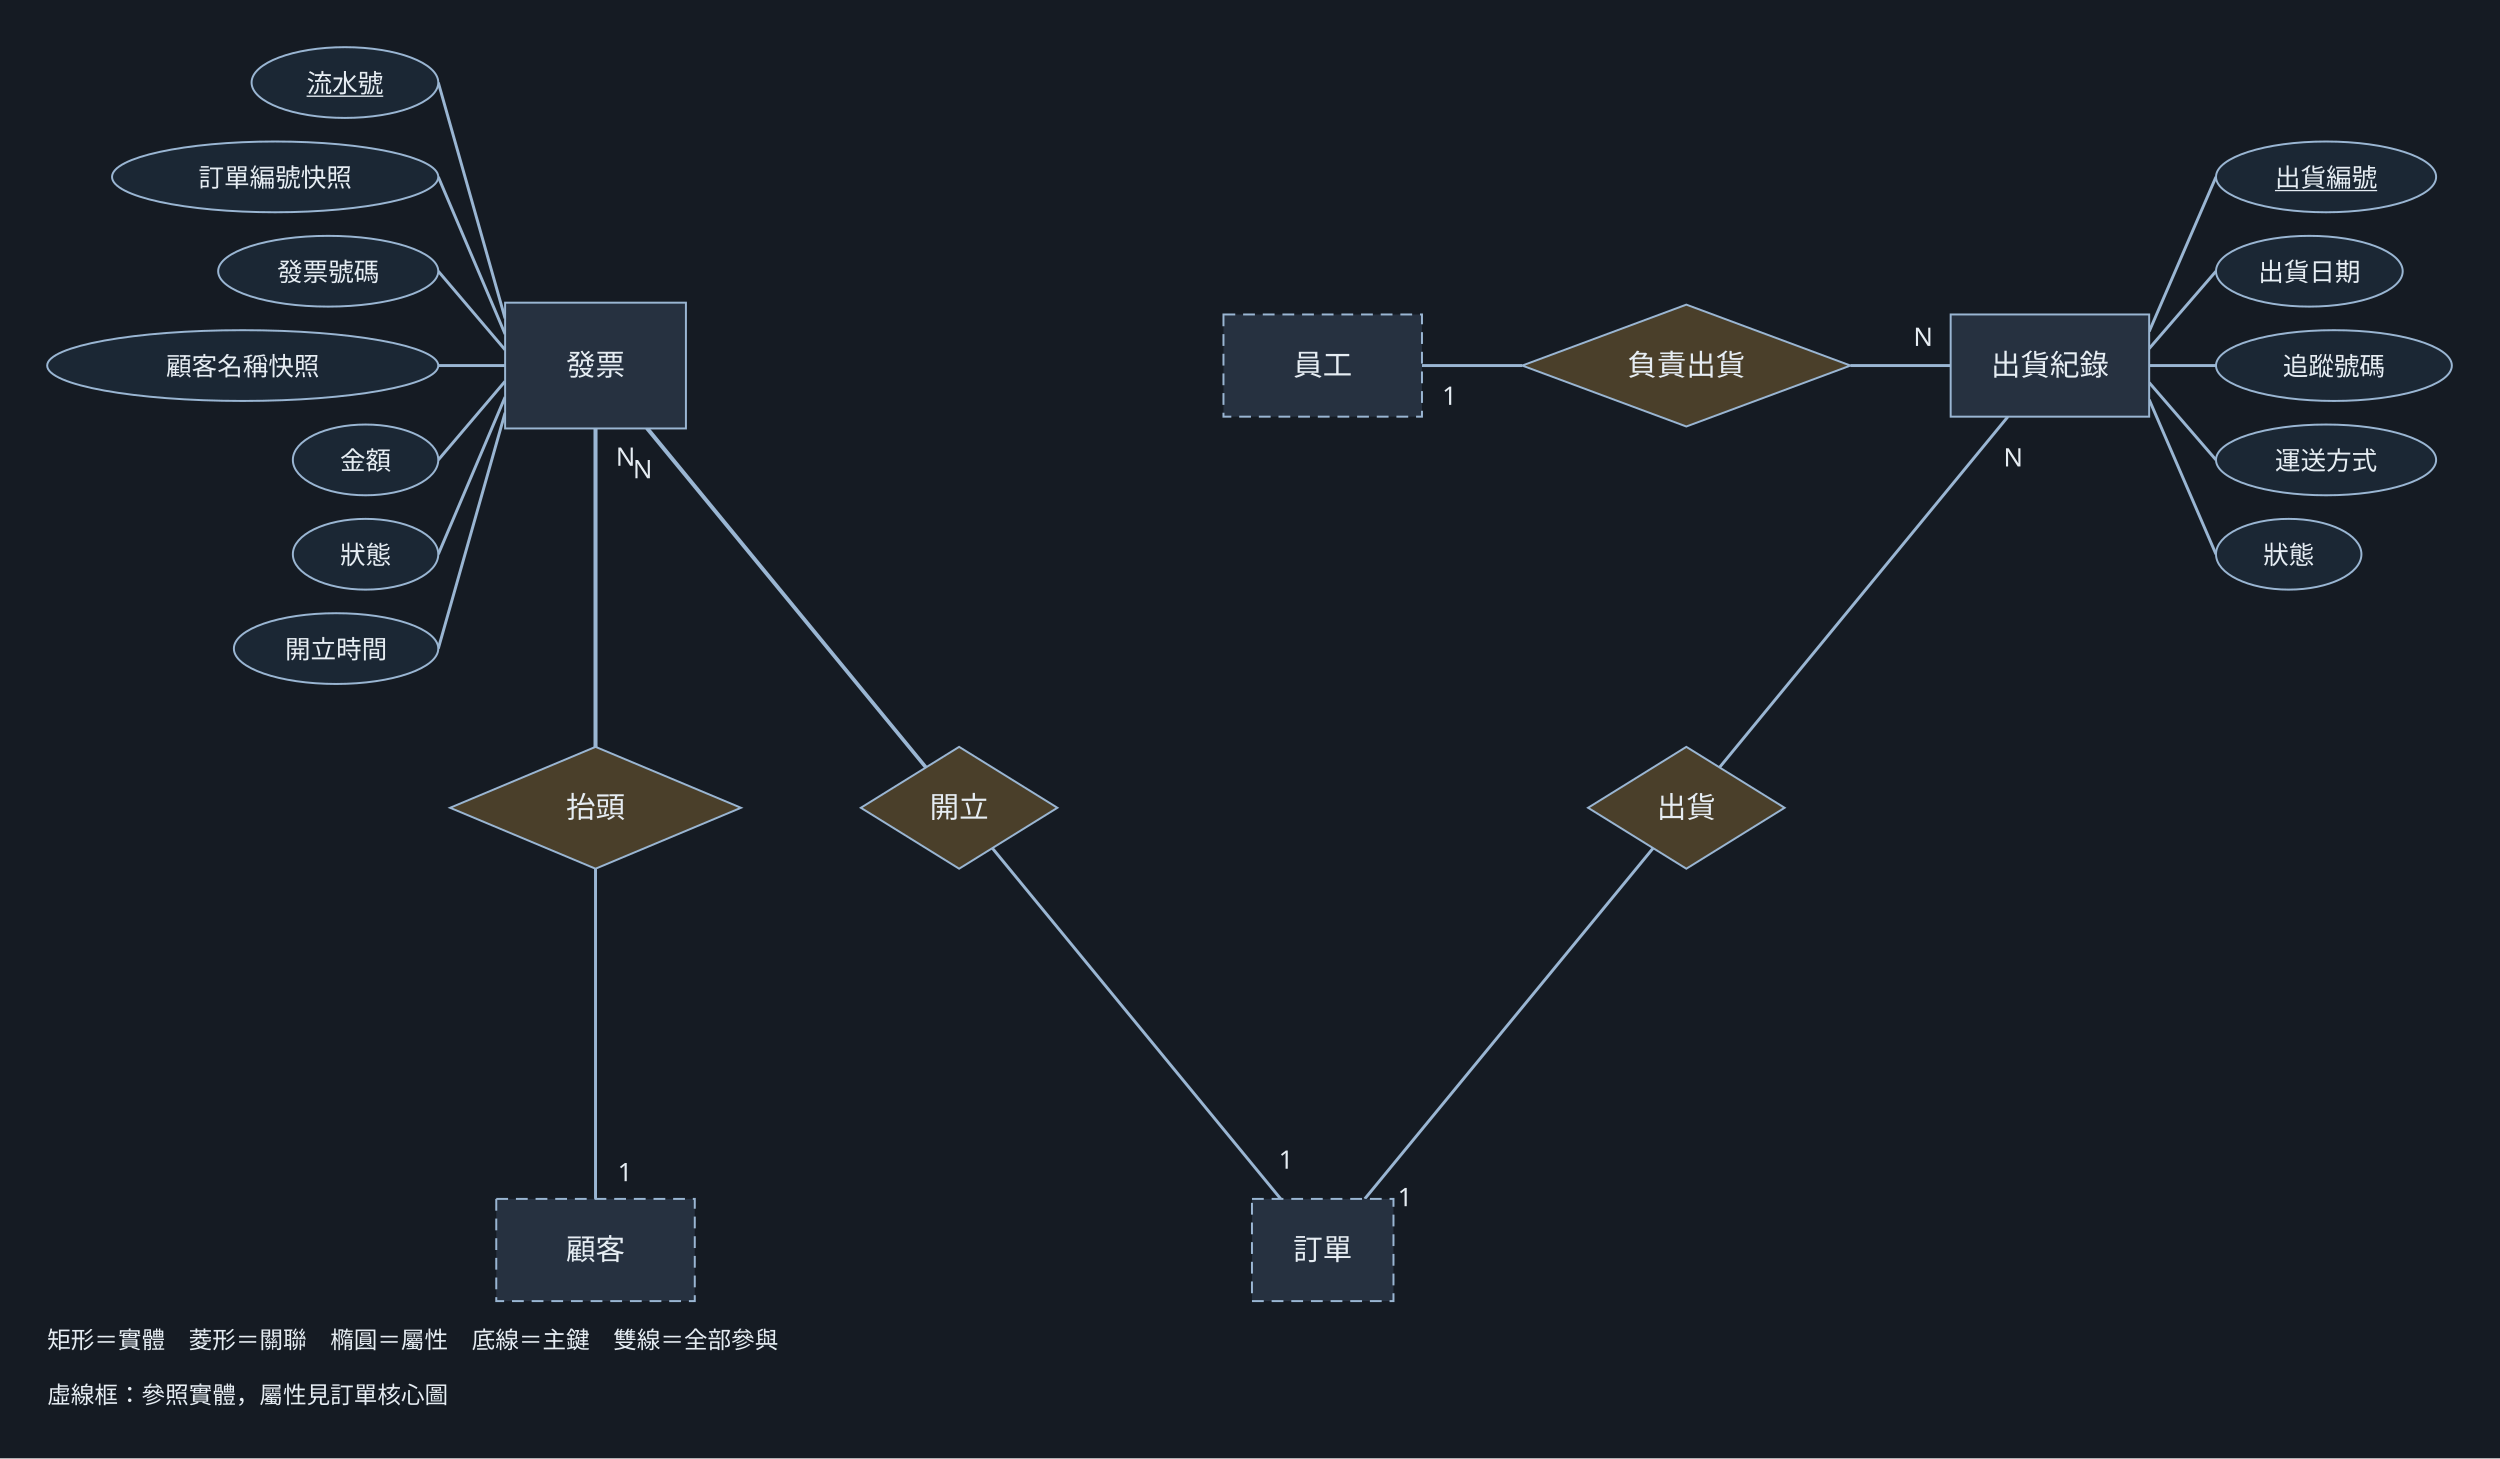
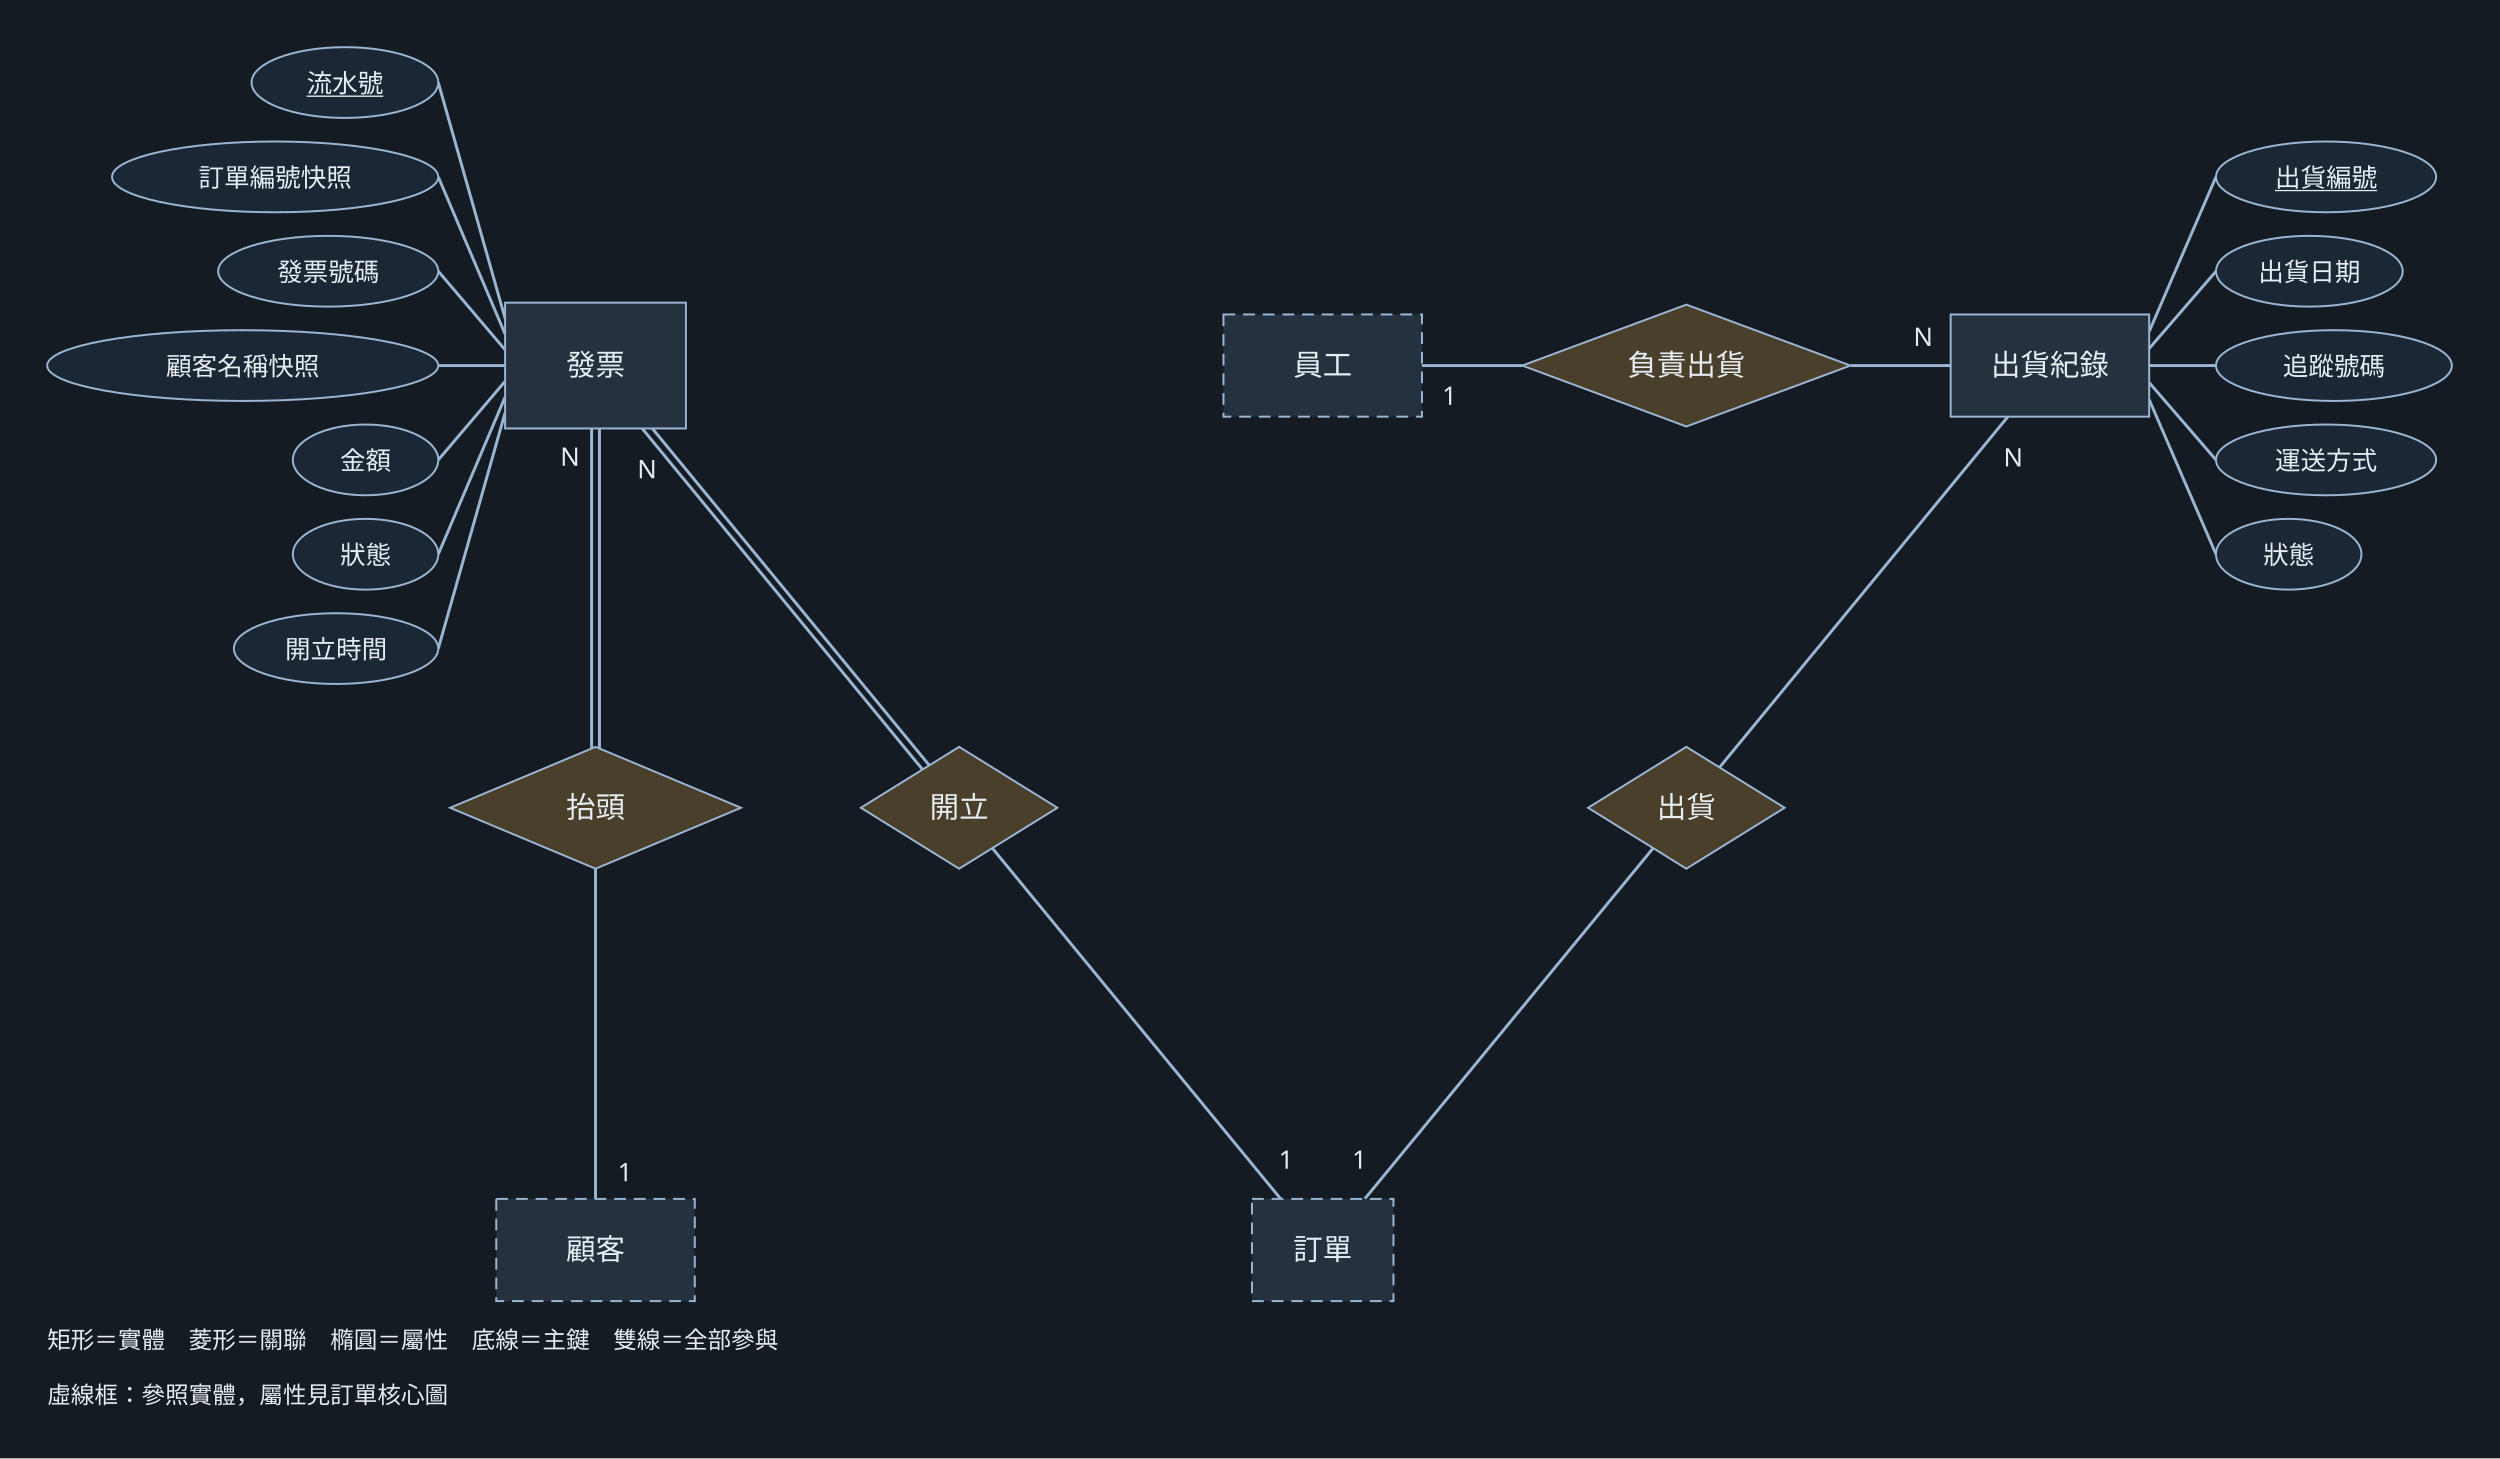
<svg xmlns="http://www.w3.org/2000/svg" width="1272" height="742" viewBox="0 0 1272 742" role="img">
  <rect data-element="canvas" x="0" y="0" width="1272" height="742" fill="#151b23" />
  <line data-line="entity:orderandinvoice--attribute:orderandinvoice:id" data-owner="entity:orderandinvoice" data-target="attribute:orderandinvoice:id" x1="257" y1="162" x2="223" y2="42" stroke="#9ab6d3" stroke-width="1.5" />
  <line data-line="entity:orderandinvoice--attribute:orderandinvoice:order_number" data-owner="entity:orderandinvoice" data-target="attribute:orderandinvoice:order_number" x1="257" y1="170" x2="223" y2="90" stroke="#9ab6d3" stroke-width="1.5" />
  <line data-line="entity:orderandinvoice--attribute:orderandinvoice:invoice_number" data-owner="entity:orderandinvoice" data-target="attribute:orderandinvoice:invoice_number" x1="257" y1="178" x2="223" y2="138" stroke="#9ab6d3" stroke-width="1.5" />
  <line data-line="entity:orderandinvoice--attribute:orderandinvoice:customer_name" data-owner="entity:orderandinvoice" data-target="attribute:orderandinvoice:customer_name" x1="257" y1="186" x2="223" y2="186" stroke="#9ab6d3" stroke-width="1.5" />
  <line data-line="entity:orderandinvoice--attribute:orderandinvoice:amount" data-owner="entity:orderandinvoice" data-target="attribute:orderandinvoice:amount" x1="257" y1="194" x2="223" y2="234" stroke="#9ab6d3" stroke-width="1.5" />
  <line data-line="entity:orderandinvoice--attribute:orderandinvoice:status" data-owner="entity:orderandinvoice" data-target="attribute:orderandinvoice:status" x1="257" y1="202" x2="223" y2="282" stroke="#9ab6d3" stroke-width="1.5" />
  <line data-line="entity:orderandinvoice--attribute:orderandinvoice:created_at" data-owner="entity:orderandinvoice" data-target="attribute:orderandinvoice:created_at" x1="257" y1="210" x2="223" y2="330" stroke="#9ab6d3" stroke-width="1.5" />
  <line data-line="entity:Shipment--attribute:Shipment:ShipmentID" data-owner="entity:Shipment" data-target="attribute:Shipment:ShipmentID" x1="1093.5" y1="168.667" x2="1127.5" y2="90" stroke="#9ab6d3" stroke-width="1.5" />
  <line data-line="entity:Shipment--attribute:Shipment:ShipDate" data-owner="entity:Shipment" data-target="attribute:Shipment:ShipDate" x1="1093.5" y1="177.333" x2="1127.5" y2="138" stroke="#9ab6d3" stroke-width="1.5" />
  <line data-line="entity:Shipment--attribute:Shipment:TrackingNumber" data-owner="entity:Shipment" data-target="attribute:Shipment:TrackingNumber" x1="1093.5" y1="186" x2="1127.5" y2="186" stroke="#9ab6d3" stroke-width="1.5" />
  <line data-line="entity:Shipment--attribute:Shipment:ShipMethod" data-owner="entity:Shipment" data-target="attribute:Shipment:ShipMethod" x1="1093.5" y1="194.667" x2="1127.5" y2="234" stroke="#9ab6d3" stroke-width="1.5" />
  <line data-line="entity:Shipment--attribute:Shipment:status" data-owner="entity:Shipment" data-target="attribute:Shipment:status" x1="1093.5" y1="203.333" x2="1127.5" y2="282" stroke="#9ab6d3" stroke-width="1.5" />
  <line data-line="relationship:SHIPS:Orders:0" data-owner="entity:Orders" data-target="relationship:SHIPS" x1="694.378" y1="610" x2="841.117" y2="431.533" stroke="#9ab6d3" stroke-width="1.5" />
  <line data-line="relationship:SHIPS:Shipment:0" data-owner="entity:Shipment" data-target="relationship:SHIPS" x1="1021.622" y1="212" x2="874.883" y2="390.467" stroke="#9ab6d3" stroke-width="1.5" />
  <line data-line="relationship:DISPATCHES:Employee:0" data-owner="entity:Employee" data-target="relationship:DISPATCHES" x1="723.5" y1="186" x2="774.5" y2="186" stroke="#9ab6d3" stroke-width="1.5" />
  <line data-line="relationship:DISPATCHES:Shipment:0" data-owner="entity:Shipment" data-target="relationship:DISPATCHES" x1="992.5" y1="186" x2="941.5" y2="186" stroke="#9ab6d3" stroke-width="1.5" />
  <line data-line="relationship:BILLS:Orders:0" data-owner="entity:Orders" data-target="relationship:BILLS" x1="651.622" y1="610" x2="504.883" y2="431.533" stroke="#9ab6d3" stroke-width="1.5" />
-   <line data-line="relationship:BILLS:orderandinvoice:0" data-owner="entity:orderandinvoice" data-target="relationship:BILLS" x1="329.681" y1="218" x2="471.274" y2="390.37" stroke="#9ab6d3" stroke-width="1.5" />
-   <line data-line="relationship:BILLS:orderandinvoice:1" data-owner="entity:orderandinvoice" data-target="relationship:BILLS" x1="328.945" y1="218" x2="470.961" y2="390.564" stroke="#9ab6d3" stroke-width="1.5" />
+   <line data-line="relationship:BILLS:orderandinvoice:0" data-owner="entity:orderandinvoice" data-target="relationship:BILLS" x1="331.9" y1="218" x2="472.832" y2="389.404" stroke="#9ab6d3" stroke-width="1.5" />
+   <line data-line="relationship:BILLS:orderandinvoice:1" data-owner="entity:orderandinvoice" data-target="relationship:BILLS" x1="326.722" y1="218" x2="469.402" y2="391.53" stroke="#9ab6d3" stroke-width="1.5" />
  <line data-line="relationship:BILLED_TO:Customer:0" data-owner="entity:Customer" data-target="relationship:BILLED_TO" x1="303" y1="610" x2="303" y2="442" stroke="#9ab6d3" stroke-width="1.5" />
-   <line data-line="relationship:BILLED_TO:orderandinvoice:0" data-owner="entity:orderandinvoice" data-target="relationship:BILLED_TO" x1="303.284" y1="218" x2="303.275" y2="380.115" stroke="#9ab6d3" stroke-width="1.5" />
-   <line data-line="relationship:BILLED_TO:orderandinvoice:1" data-owner="entity:orderandinvoice" data-target="relationship:BILLED_TO" x1="302.716" y1="218" x2="302.725" y2="380.115" stroke="#9ab6d3" stroke-width="1.5" />
+   <line data-line="relationship:BILLED_TO:orderandinvoice:0" data-owner="entity:orderandinvoice" data-target="relationship:BILLED_TO" x1="305" y1="218" x2="305" y2="380.838" stroke="#9ab6d3" stroke-width="1.5" />
+   <line data-line="relationship:BILLED_TO:orderandinvoice:1" data-owner="entity:orderandinvoice" data-target="relationship:BILLED_TO" x1="301" y1="218" x2="301" y2="380.838" stroke="#9ab6d3" stroke-width="1.5" />
  <rect data-element="entity:orderandinvoice" x="257" y="154" width="92" height="64" fill="#263140" stroke="#9ab6d3" />
  <text data-text-for="entity:orderandinvoice" x="303" y="191" text-anchor="middle" font-family="&quot;Microsoft JhengHei&quot;, &quot;Noto Sans TC&quot;, &quot;PingFang TC&quot;, sans-serif" font-size="15" fill="#e6edf3">發票</text>
  <ellipse data-element="attribute:orderandinvoice:id" cx="175.5" cy="42" rx="47.5" ry="18" fill="#1b2734" stroke="#9ab6d3" />
  <text data-text-for="attribute:orderandinvoice:id" x="175.5" y="47" text-anchor="middle" font-family="&quot;Microsoft JhengHei&quot;, &quot;Noto Sans TC&quot;, &quot;PingFang TC&quot;, sans-serif" font-size="13" fill="#e6edf3" text-decoration="underline">流水號</text>
  <ellipse data-element="attribute:orderandinvoice:order_number" cx="140" cy="90" rx="83" ry="18" fill="#1b2734" stroke="#9ab6d3" />
  <text data-text-for="attribute:orderandinvoice:order_number" x="140" y="95" text-anchor="middle" font-family="&quot;Microsoft JhengHei&quot;, &quot;Noto Sans TC&quot;, &quot;PingFang TC&quot;, sans-serif" font-size="13" fill="#e6edf3">訂單編號快照</text>
  <ellipse data-element="attribute:orderandinvoice:invoice_number" cx="167" cy="138" rx="56" ry="18" fill="#1b2734" stroke="#9ab6d3" />
  <text data-text-for="attribute:orderandinvoice:invoice_number" x="167" y="143" text-anchor="middle" font-family="&quot;Microsoft JhengHei&quot;, &quot;Noto Sans TC&quot;, &quot;PingFang TC&quot;, sans-serif" font-size="13" fill="#e6edf3">發票號碼</text>
  <ellipse data-element="attribute:orderandinvoice:customer_name" cx="123.5" cy="186" rx="99.5" ry="18" fill="#1b2734" stroke="#9ab6d3" />
  <text data-text-for="attribute:orderandinvoice:customer_name" x="123.5" y="191" text-anchor="middle" font-family="&quot;Microsoft JhengHei&quot;, &quot;Noto Sans TC&quot;, &quot;PingFang TC&quot;, sans-serif" font-size="13" fill="#e6edf3">顧客名稱快照</text>
  <ellipse data-element="attribute:orderandinvoice:amount" cx="186" cy="234" rx="37" ry="18" fill="#1b2734" stroke="#9ab6d3" />
  <text data-text-for="attribute:orderandinvoice:amount" x="186" y="239" text-anchor="middle" font-family="&quot;Microsoft JhengHei&quot;, &quot;Noto Sans TC&quot;, &quot;PingFang TC&quot;, sans-serif" font-size="13" fill="#e6edf3">金額</text>
  <ellipse data-element="attribute:orderandinvoice:status" cx="186" cy="282" rx="37" ry="18" fill="#1b2734" stroke="#9ab6d3" />
  <text data-text-for="attribute:orderandinvoice:status" x="186" y="287" text-anchor="middle" font-family="&quot;Microsoft JhengHei&quot;, &quot;Noto Sans TC&quot;, &quot;PingFang TC&quot;, sans-serif" font-size="13" fill="#e6edf3">狀態</text>
  <ellipse data-element="attribute:orderandinvoice:created_at" cx="171" cy="330" rx="52" ry="18" fill="#1b2734" stroke="#9ab6d3" />
  <text data-text-for="attribute:orderandinvoice:created_at" x="171" y="335" text-anchor="middle" font-family="&quot;Microsoft JhengHei&quot;, &quot;Noto Sans TC&quot;, &quot;PingFang TC&quot;, sans-serif" font-size="13" fill="#e6edf3">開立時間</text>
  <rect data-element="entity:Employee" x="622.5" y="160" width="101" height="52" fill="#263140" stroke="#9ab6d3" stroke-dasharray="6 4" />
  <text data-text-for="entity:Employee" x="673" y="191" text-anchor="middle" font-family="&quot;Microsoft JhengHei&quot;, &quot;Noto Sans TC&quot;, &quot;PingFang TC&quot;, sans-serif" font-size="15" fill="#e6edf3">員工</text>
  <rect data-element="entity:Shipment" x="992.5" y="160" width="101" height="52" fill="#263140" stroke="#9ab6d3" />
  <text data-text-for="entity:Shipment" x="1043" y="191" text-anchor="middle" font-family="&quot;Microsoft JhengHei&quot;, &quot;Noto Sans TC&quot;, &quot;PingFang TC&quot;, sans-serif" font-size="15" fill="#e6edf3">出貨紀錄</text>
  <ellipse data-element="attribute:Shipment:ShipmentID" cx="1183.5" cy="90" rx="56" ry="18" fill="#1b2734" stroke="#9ab6d3" />
  <text data-text-for="attribute:Shipment:ShipmentID" x="1183.5" y="95" text-anchor="middle" font-family="&quot;Microsoft JhengHei&quot;, &quot;Noto Sans TC&quot;, &quot;PingFang TC&quot;, sans-serif" font-size="13" fill="#e6edf3" text-decoration="underline">出貨編號</text>
  <ellipse data-element="attribute:Shipment:ShipDate" cx="1175" cy="138" rx="47.5" ry="18" fill="#1b2734" stroke="#9ab6d3" />
  <text data-text-for="attribute:Shipment:ShipDate" x="1175" y="143" text-anchor="middle" font-family="&quot;Microsoft JhengHei&quot;, &quot;Noto Sans TC&quot;, &quot;PingFang TC&quot;, sans-serif" font-size="13" fill="#e6edf3">出貨日期</text>
  <ellipse data-element="attribute:Shipment:TrackingNumber" cx="1187.5" cy="186" rx="60" ry="18" fill="#1b2734" stroke="#9ab6d3" />
  <text data-text-for="attribute:Shipment:TrackingNumber" x="1187.5" y="191" text-anchor="middle" font-family="&quot;Microsoft JhengHei&quot;, &quot;Noto Sans TC&quot;, &quot;PingFang TC&quot;, sans-serif" font-size="13" fill="#e6edf3">追蹤號碼</text>
  <ellipse data-element="attribute:Shipment:ShipMethod" cx="1183.5" cy="234" rx="56" ry="18" fill="#1b2734" stroke="#9ab6d3" />
  <text data-text-for="attribute:Shipment:ShipMethod" x="1183.5" y="239" text-anchor="middle" font-family="&quot;Microsoft JhengHei&quot;, &quot;Noto Sans TC&quot;, &quot;PingFang TC&quot;, sans-serif" font-size="13" fill="#e6edf3">運送方式</text>
  <ellipse data-element="attribute:Shipment:status" cx="1164.5" cy="282" rx="37" ry="18" fill="#1b2734" stroke="#9ab6d3" />
  <text data-text-for="attribute:Shipment:status" x="1164.5" y="287" text-anchor="middle" font-family="&quot;Microsoft JhengHei&quot;, &quot;Noto Sans TC&quot;, &quot;PingFang TC&quot;, sans-serif" font-size="13" fill="#e6edf3">狀態</text>
  <rect data-element="entity:Customer" x="252.5" y="610" width="101" height="52" fill="#263140" stroke="#9ab6d3" stroke-dasharray="6 4" />
  <text data-text-for="entity:Customer" x="303" y="641" text-anchor="middle" font-family="&quot;Microsoft JhengHei&quot;, &quot;Noto Sans TC&quot;, &quot;PingFang TC&quot;, sans-serif" font-size="15" fill="#e6edf3">顧客</text>
  <rect data-element="entity:Orders" x="637" y="610" width="72" height="52" fill="#263140" stroke="#9ab6d3" stroke-dasharray="6 4" />
  <text data-text-for="entity:Orders" x="673" y="641" text-anchor="middle" font-family="&quot;Microsoft JhengHei&quot;, &quot;Noto Sans TC&quot;, &quot;PingFang TC&quot;, sans-serif" font-size="15" fill="#e6edf3">訂單</text>
  <polygon data-element="relationship:SHIPS" points="858,380 908,411 858,442 808,411" fill="#4a3f2a" stroke="#9ab6d3" />
  <text data-text-for="relationship:SHIPS" x="858" y="416" text-anchor="middle" font-family="&quot;Microsoft JhengHei&quot;, &quot;Noto Sans TC&quot;, &quot;PingFang TC&quot;, sans-serif" font-size="15" fill="#e6edf3">出貨</text>
  <polygon data-element="relationship:DISPATCHES" points="858,155 941.5,186 858,217 774.5,186" fill="#4a3f2a" stroke="#9ab6d3" />
  <text data-text-for="relationship:DISPATCHES" x="858" y="191" text-anchor="middle" font-family="&quot;Microsoft JhengHei&quot;, &quot;Noto Sans TC&quot;, &quot;PingFang TC&quot;, sans-serif" font-size="15" fill="#e6edf3">負責出貨</text>
  <polygon data-element="relationship:BILLS" points="488,380 538,411 488,442 438,411" fill="#4a3f2a" stroke="#9ab6d3" />
  <text data-text-for="relationship:BILLS" x="488" y="416" text-anchor="middle" font-family="&quot;Microsoft JhengHei&quot;, &quot;Noto Sans TC&quot;, &quot;PingFang TC&quot;, sans-serif" font-size="15" fill="#e6edf3">開立</text>
  <polygon data-element="relationship:BILLED_TO" points="303,380 377,411 303,442 229,411" fill="#4a3f2a" stroke="#9ab6d3" />
  <text data-text-for="relationship:BILLED_TO" x="303" y="416" text-anchor="middle" font-family="&quot;Microsoft JhengHei&quot;, &quot;Noto Sans TC&quot;, &quot;PingFang TC&quot;, sans-serif" font-size="15" fill="#e6edf3">抬頭</text>
-   <text data-cardinality-for="relationship:SHIPS:Orders:0" x="714.856" y="613.713" text-anchor="middle" font-family="&quot;Microsoft JhengHei&quot;, &quot;Noto Sans TC&quot;, &quot;PingFang TC&quot;, sans-serif" font-size="13" fill="#e6edf3">1</text>
+   <text data-cardinality-for="relationship:SHIPS:Orders:0" x="691.683" y="594.659" text-anchor="middle" font-family="&quot;Microsoft JhengHei&quot;, &quot;Noto Sans TC&quot;, &quot;PingFang TC&quot;, sans-serif" font-size="13" fill="#e6edf3">1</text>
  <text data-cardinality-for="relationship:SHIPS:Shipment:0" x="1024.317" y="237.341" text-anchor="middle" font-family="&quot;Microsoft JhengHei&quot;, &quot;Noto Sans TC&quot;, &quot;PingFang TC&quot;, sans-serif" font-size="13" fill="#e6edf3">N</text>
  <text data-cardinality-for="relationship:DISPATCHES:Employee:0" x="737.5" y="206" text-anchor="middle" font-family="&quot;Microsoft JhengHei&quot;, &quot;Noto Sans TC&quot;, &quot;PingFang TC&quot;, sans-serif" font-size="13" fill="#e6edf3">1</text>
  <text data-cardinality-for="relationship:DISPATCHES:Shipment:0" x="978.5" y="176" text-anchor="middle" font-family="&quot;Microsoft JhengHei&quot;, &quot;Noto Sans TC&quot;, &quot;PingFang TC&quot;, sans-serif" font-size="13" fill="#e6edf3">N</text>
  <text data-cardinality-for="relationship:BILLS:Orders:0" x="654.317" y="594.659" text-anchor="middle" font-family="&quot;Microsoft JhengHei&quot;, &quot;Noto Sans TC&quot;, &quot;PingFang TC&quot;, sans-serif" font-size="13" fill="#e6edf3">1</text>
-   <text data-cardinality-for="relationship:BILLS:orderandinvoice:0" x="326.977" y="243.339" text-anchor="middle" font-family="&quot;Microsoft JhengHei&quot;, &quot;Noto Sans TC&quot;, &quot;PingFang TC&quot;, sans-serif" font-size="13" fill="#e6edf3">N</text>
+   <text data-cardinality-for="relationship:BILLS:orderandinvoice:0" x="329.205" y="243.341" text-anchor="middle" font-family="&quot;Microsoft JhengHei&quot;, &quot;Noto Sans TC&quot;, &quot;PingFang TC&quot;, sans-serif" font-size="13" fill="#e6edf3">N</text>
  <text data-cardinality-for="relationship:BILLED_TO:Customer:0" x="318" y="601" text-anchor="middle" font-family="&quot;Microsoft JhengHei&quot;, &quot;Noto Sans TC&quot;, &quot;PingFang TC&quot;, sans-serif" font-size="13" fill="#e6edf3">1</text>
-   <text data-cardinality-for="relationship:BILLED_TO:orderandinvoice:0" x="318.284" y="237" text-anchor="middle" font-family="&quot;Microsoft JhengHei&quot;, &quot;Noto Sans TC&quot;, &quot;PingFang TC&quot;, sans-serif" font-size="13" fill="#e6edf3">N</text>
+   <text data-cardinality-for="relationship:BILLED_TO:orderandinvoice:0" x="290" y="237" text-anchor="middle" font-family="&quot;Microsoft JhengHei&quot;, &quot;Noto Sans TC&quot;, &quot;PingFang TC&quot;, sans-serif" font-size="13" fill="#e6edf3">N</text>
  <text data-note="legend" x="24" y="686" font-family="&quot;Microsoft JhengHei&quot;, &quot;Noto Sans TC&quot;, &quot;PingFang TC&quot;, sans-serif" font-size="12" fill="#e6edf3">矩形＝實體　菱形＝關聯　橢圓＝屬性　底線＝主鍵　雙線＝全部參與</text>
  <text data-note="reference" x="24" y="714" font-family="&quot;Microsoft JhengHei&quot;, &quot;Noto Sans TC&quot;, &quot;PingFang TC&quot;, sans-serif" font-size="12" fill="#e6edf3">虛線框：參照實體，屬性見訂單核心圖</text>
</svg>
